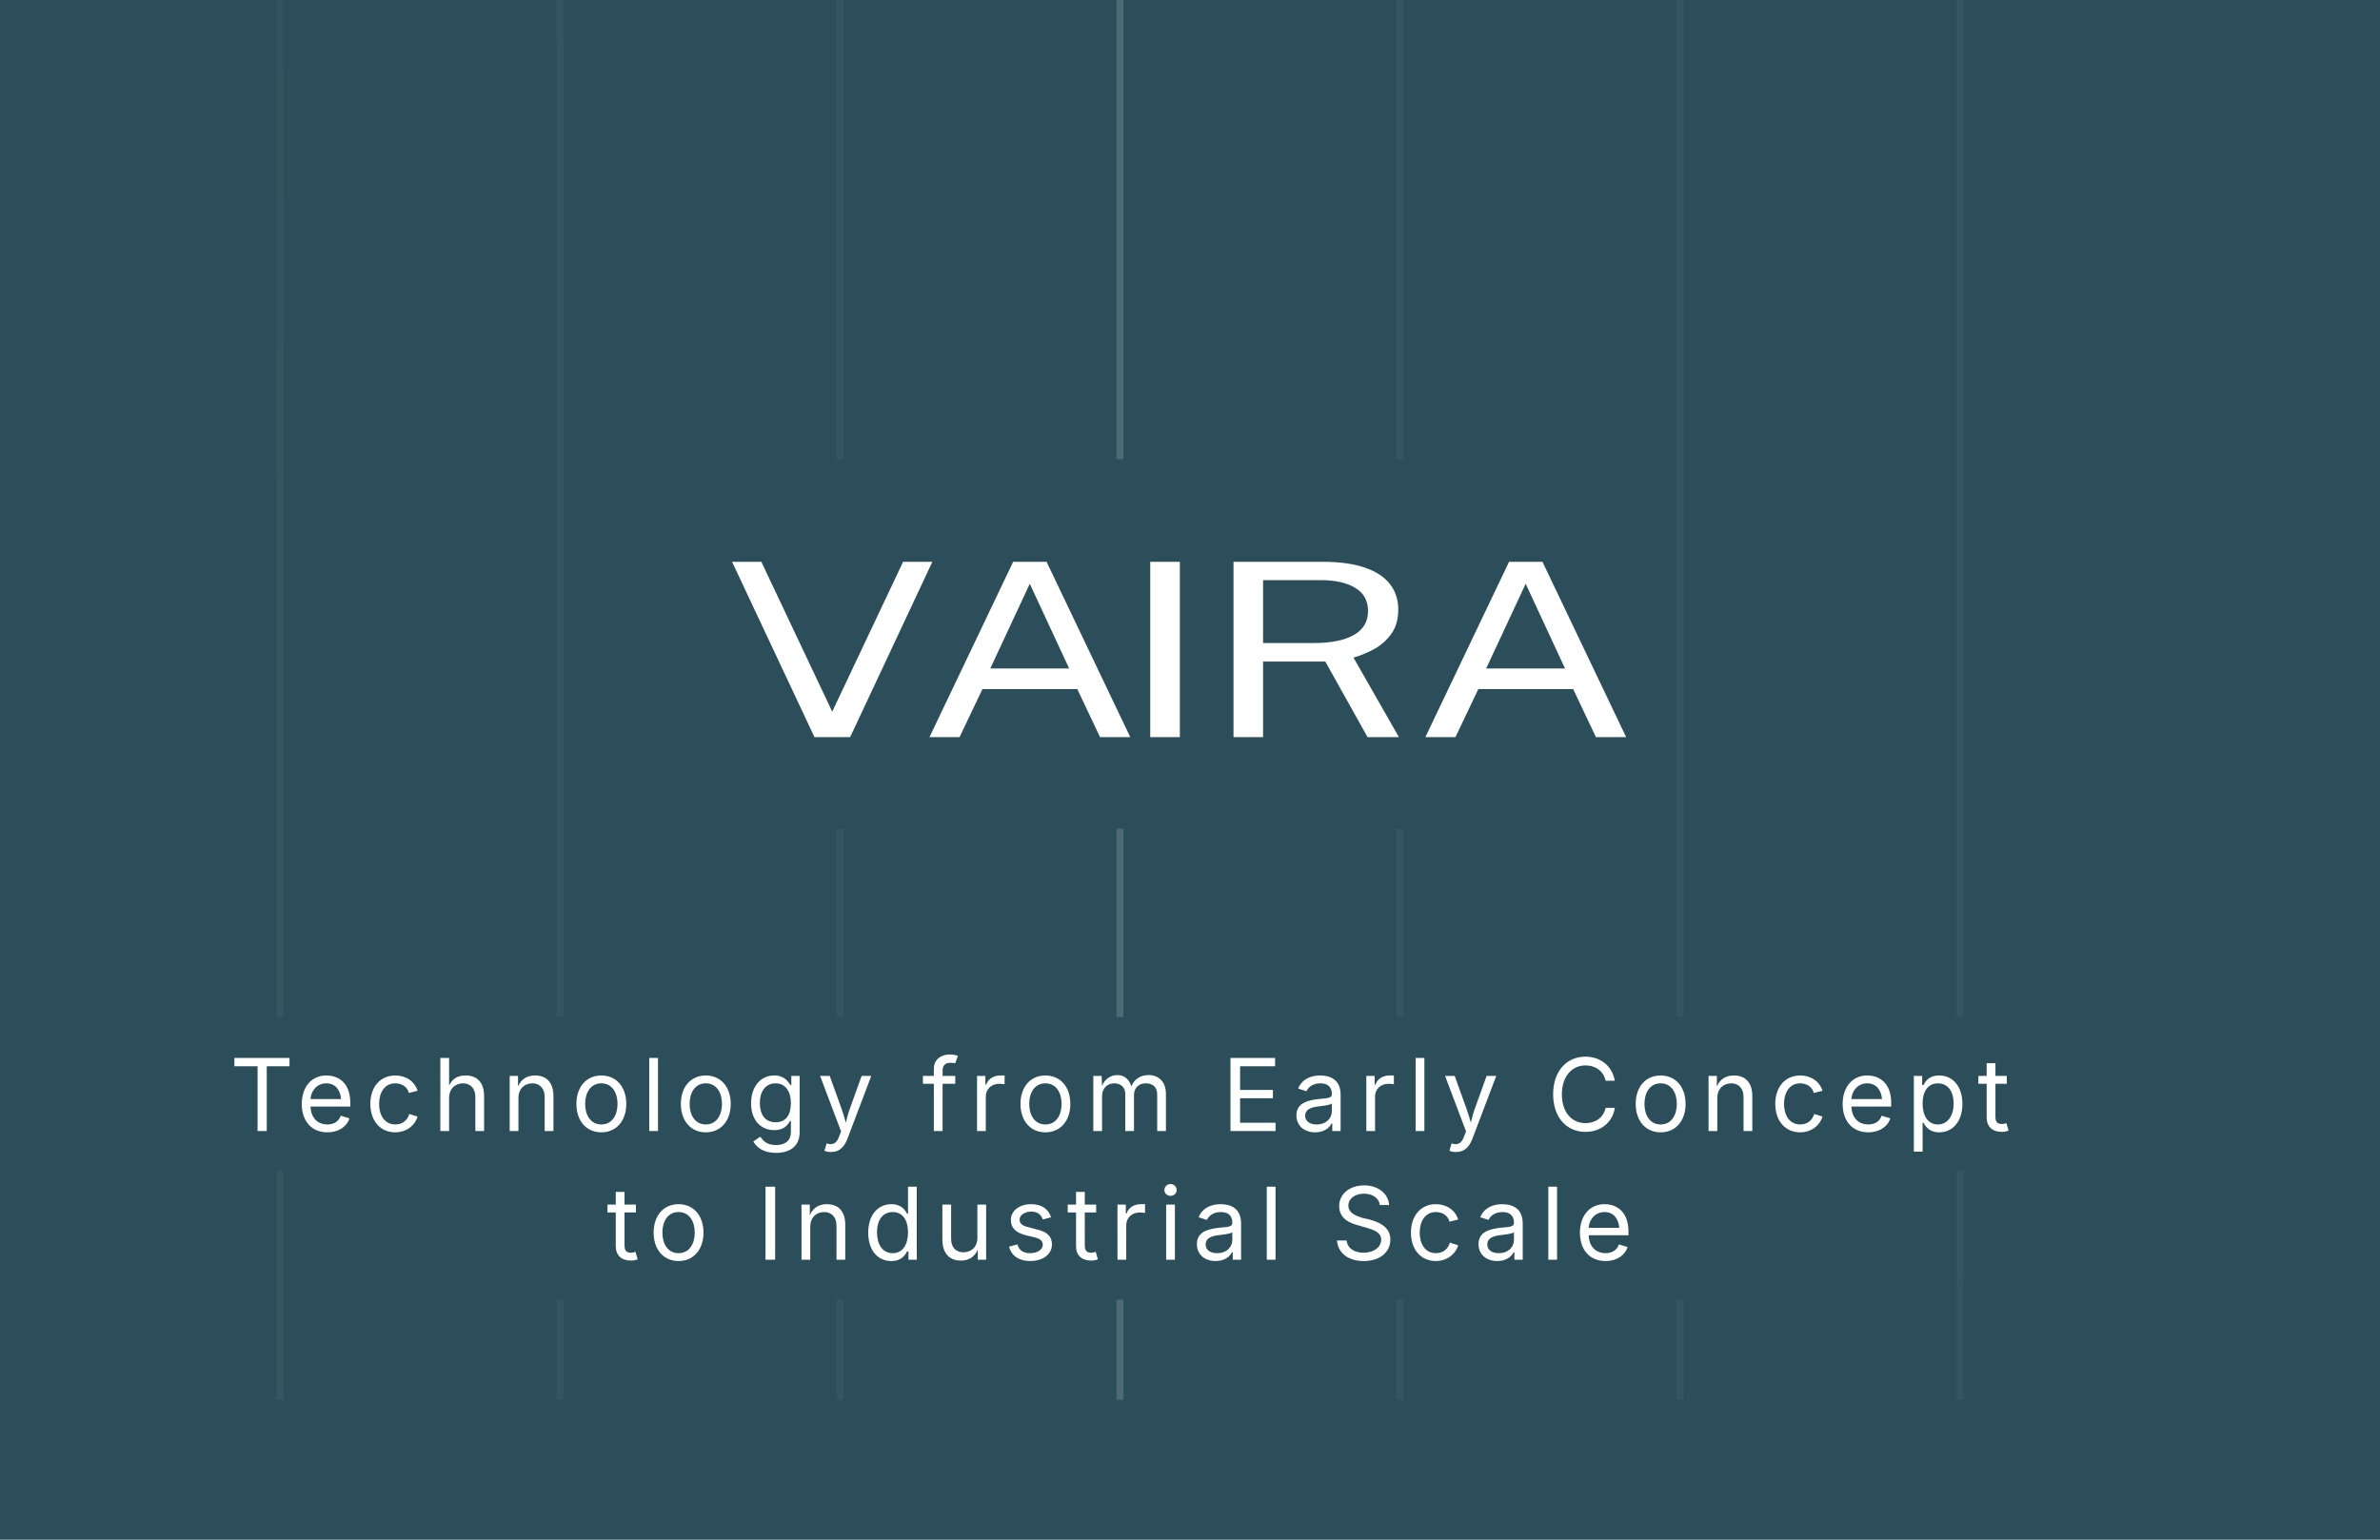
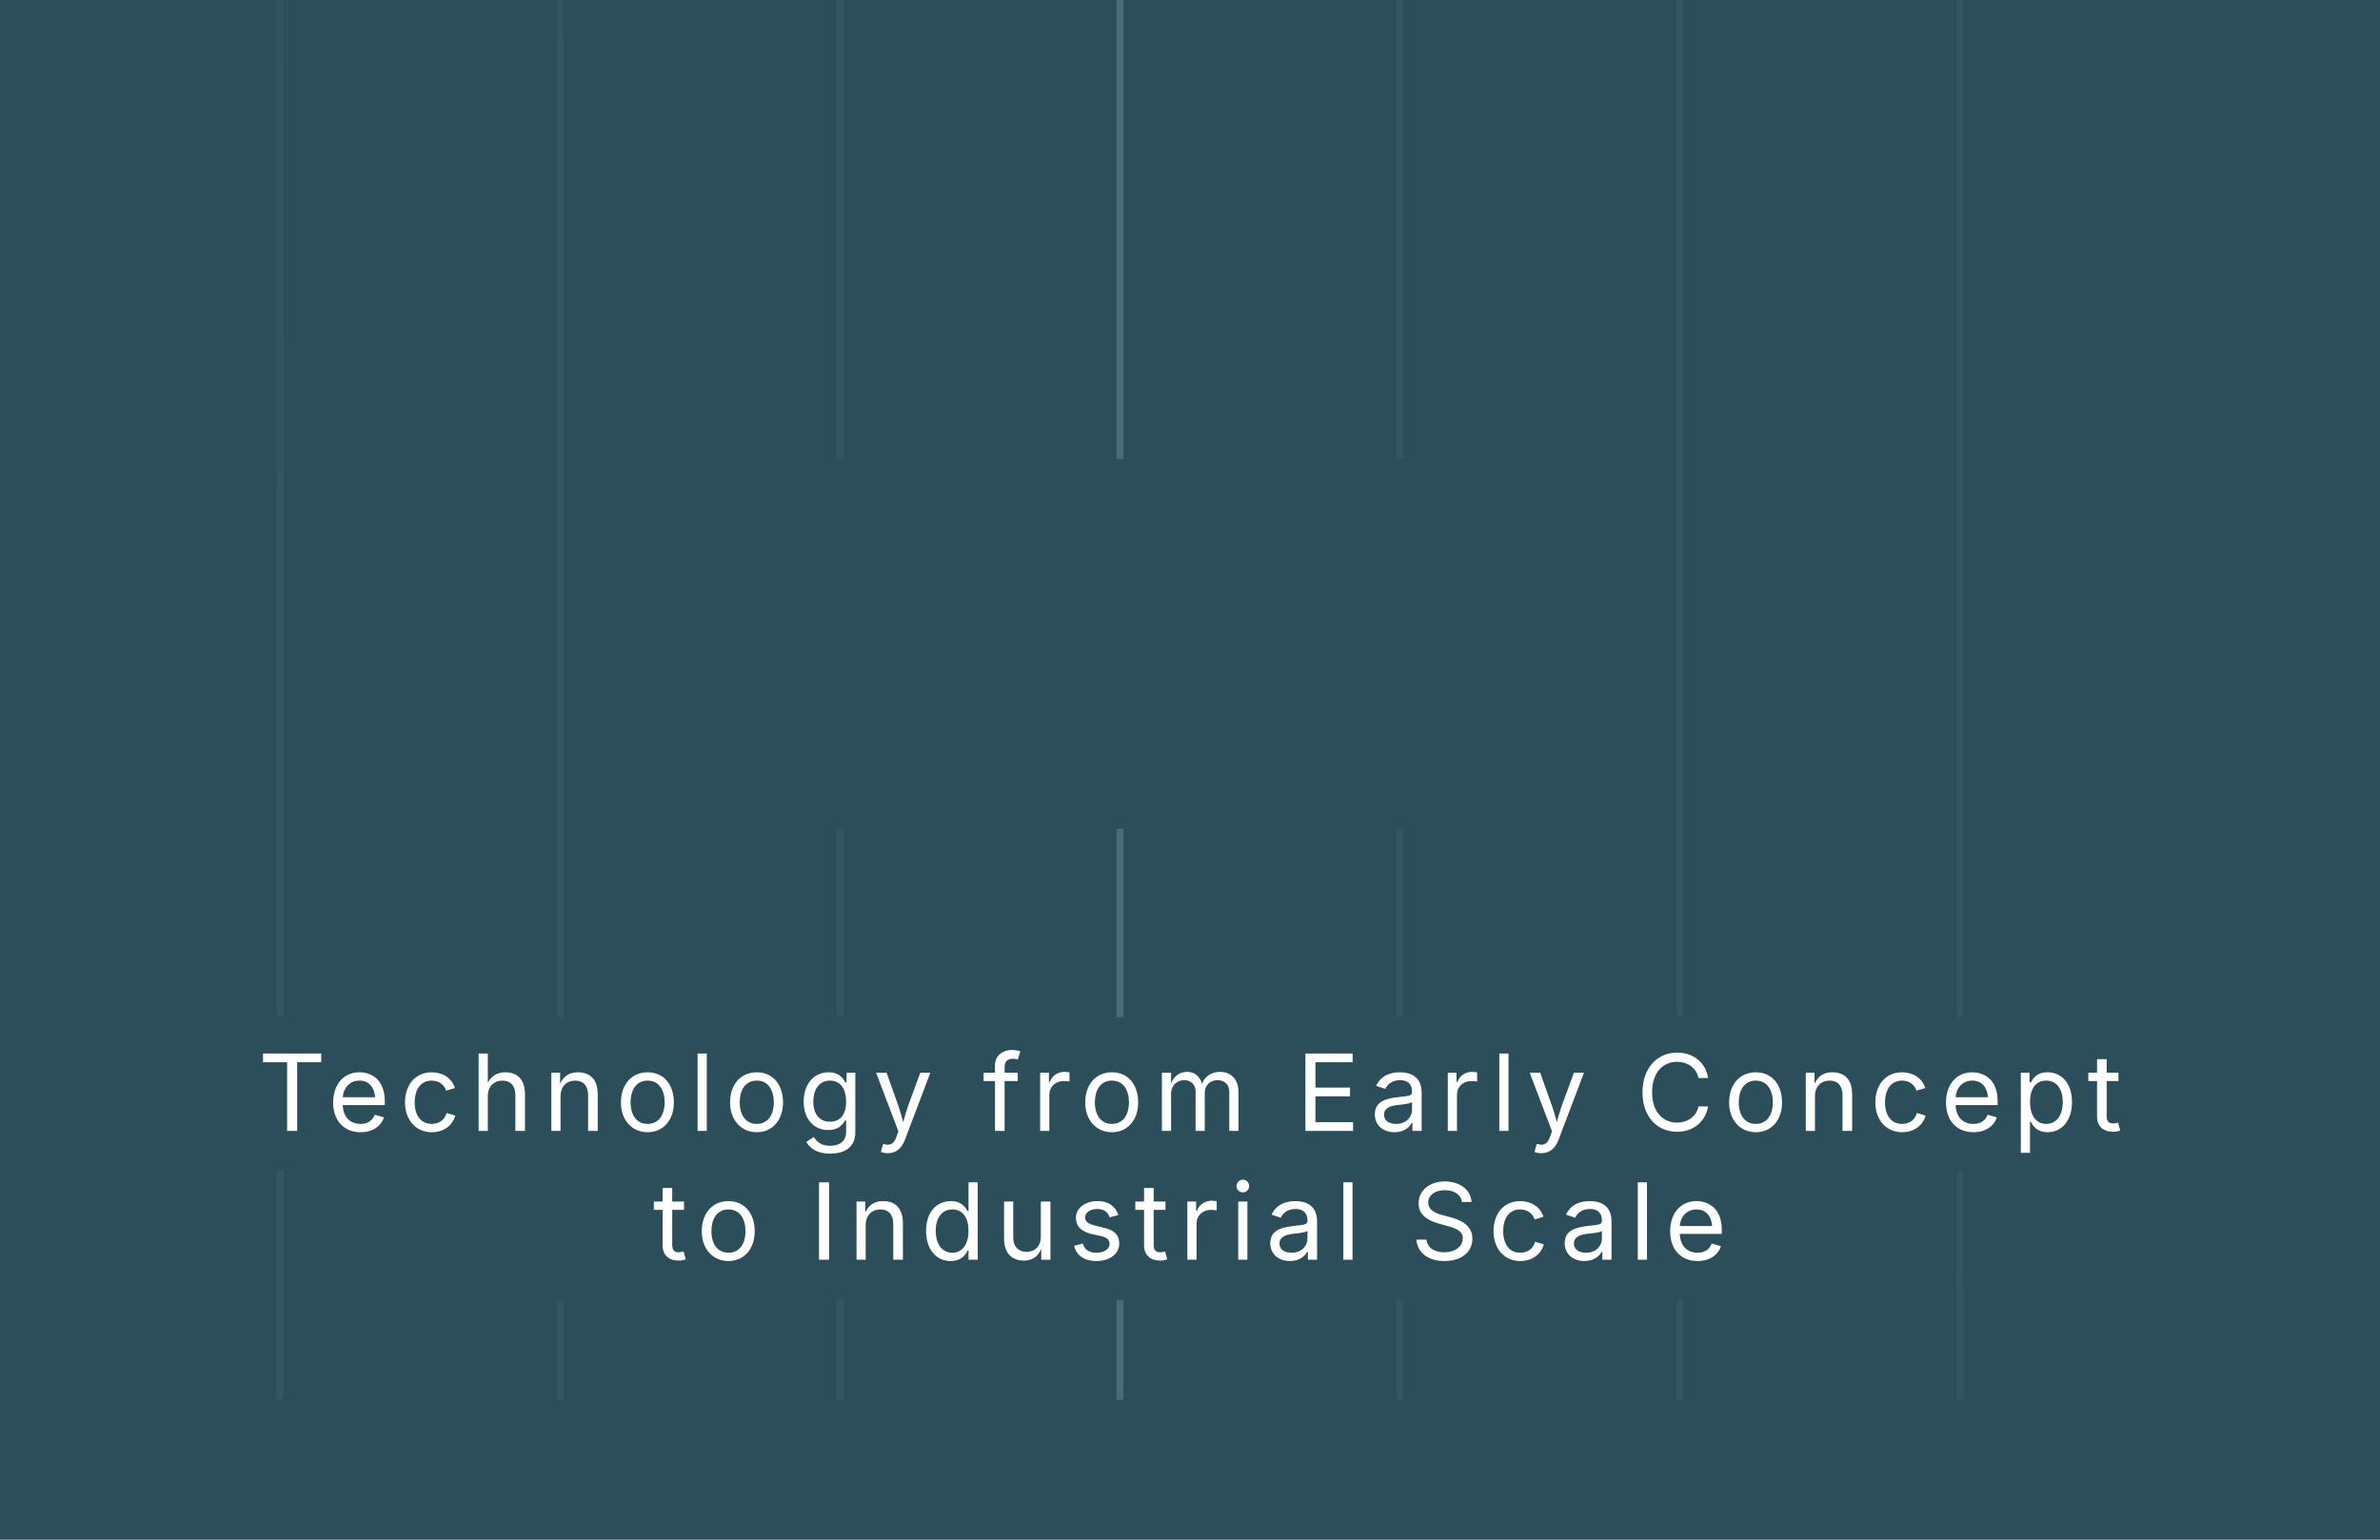
<svg xmlns="http://www.w3.org/2000/svg" width="85mm" height="55mm" viewBox="0 0 85 55">
  <style>
    text {
      font-family: -apple-system, system-ui, "Public Sans", sans-serif;
    }
  </style>
  <rect width="85" height="55" fill="#2B4E5A" />
  <defs>
    <linearGradient id="gridCombinedFade" x1="0" y1="0" x2="85" y2="55" gradientUnits="userSpaceOnUse">
      <stop offset="0%" stop-color="#FFFFFF" stop-opacity="0.015" />
      <stop offset="20%" stop-color="#FFFFFF" stop-opacity="0.045" />
      <stop offset="50%" stop-color="#FFFFFF" stop-opacity="0.045" />
      <stop offset="80%" stop-color="#FFFFFF" stop-opacity="0.045" />
      <stop offset="100%" stop-color="#FFFFFF" stop-opacity="0.015" />
    </linearGradient>
    <linearGradient id="centerCombinedFade" x1="0" y1="0" x2="85" y2="55" gradientUnits="userSpaceOnUse">
      <stop offset="0%" stop-color="#FFFFFF" stop-opacity="0.06" />
      <stop offset="20%" stop-color="#FFFFFF" stop-opacity="0.16" />
      <stop offset="50%" stop-color="#FFFFFF" stop-opacity="0.16" />
      <stop offset="80%" stop-color="#FFFFFF" stop-opacity="0.16" />
      <stop offset="100%" stop-color="#FFFFFF" stop-opacity="0.06" />
    </linearGradient>
  </defs>
  <g stroke-width="0.25">
    <line x1="10" y1="0" x2="10" y2="50" stroke="url(#gridCombinedFade)" />
    <line x1="20" y1="0" x2="20" y2="50" stroke="url(#gridCombinedFade)" />
    <line x1="30" y1="0" x2="30" y2="50" stroke="url(#gridCombinedFade)" />
    <line x1="40" y1="0" x2="40" y2="50" stroke="url(#centerCombinedFade)" />
    <line x1="50" y1="0" x2="50" y2="50" stroke="url(#gridCombinedFade)" />
    <line x1="60" y1="0" x2="60" y2="50" stroke="url(#gridCombinedFade)" />
    <line x1="70" y1="0" x2="70" y2="50" stroke="url(#gridCombinedFade)" />
  </g>
  <rect x="21" y="16.4" width="35" height="13.2" rx="4" ry="4" fill="#2B4E5A" />
  <rect x="0" y="36.33" width="80" height="5.50" fill="#2B4E5A" />
  <rect x="14.77" y="40.93" width="50.47" height="5.50" fill="#2B4E5A" />
-   <path fill="#FFFFFF" transform="translate(40,23) scale(0.188) translate(-85,-80)" d="M 26.958,97.72 11.307,64.411 h 5.561 L 30.331,92.882 43.794,64.411 h 5.561 L 33.735,97.72 Z m 21.85,0 15.894,-33.308 h 6.352 L 86.948,97.72 H 81.205 L 76.889,88.598 h -18.022 l -4.346,9.122 z M 60.357,84.682 H 75.339 L 67.863,68.58 Z M 90.746,97.72 V 64.411 h 5.622 v 33.308 z m 15.815,0 V 64.411 h 17.019 q 4.741,0 7.932,1.106 3.191,1.083 4.771,3.133 1.58,2.027 1.58,4.86 0,2.718 -1.276,4.515 -1.246,1.797 -3.191,2.902 -1.945,1.083 -4.042,1.682 l 8.631,15.111 h -5.957 l -8.023,-14.351 h -11.822 v 14.351 z m 5.622,-17.875 h 9.573 q 4.954,0 7.658,-1.52 2.705,-1.543 2.705,-4.561 0,-2.948 -2.431,-4.4 -2.401,-1.474 -6.595,-1.474 h -10.91 z m 30.828,17.875 15.894,-33.308 h 6.352 l 15.894,33.308 h -5.744 L 171.093,88.598 h -18.022 l -4.346,9.122 z m 11.548,-13.038 h 14.983 l -7.476,-16.101 z" />
-   <text x="40" y="40.4" font-size="3.6" fill="#FFFFFF" text-anchor="middle" letter-spacing="0.35">
-     Technology from Early Concept
-   </text>
-   <text x="40" y="45.0" font-size="3.6" fill="#FFFFFF" text-anchor="middle" letter-spacing="0.35">
-     to Industrial Scale
-   </text>
+   <path fill="#FFFFFF" transform="translate(42.5,23) scale(0.188) translate(-85,-80)" d="M 26.958,97.72 ... z" />
+   <text x="42.5" y="40.4" font-size="3.8" fill="#FFFFFF" text-anchor="middle" letter-spacing="0.35">
+   Technology from Early Concept
+ </text>
+   <text x="42.5" y="45.0" font-size="3.8" fill="#FFFFFF" text-anchor="middle" letter-spacing="0.35">
+   to Industrial Scale
+ </text>
</svg>
